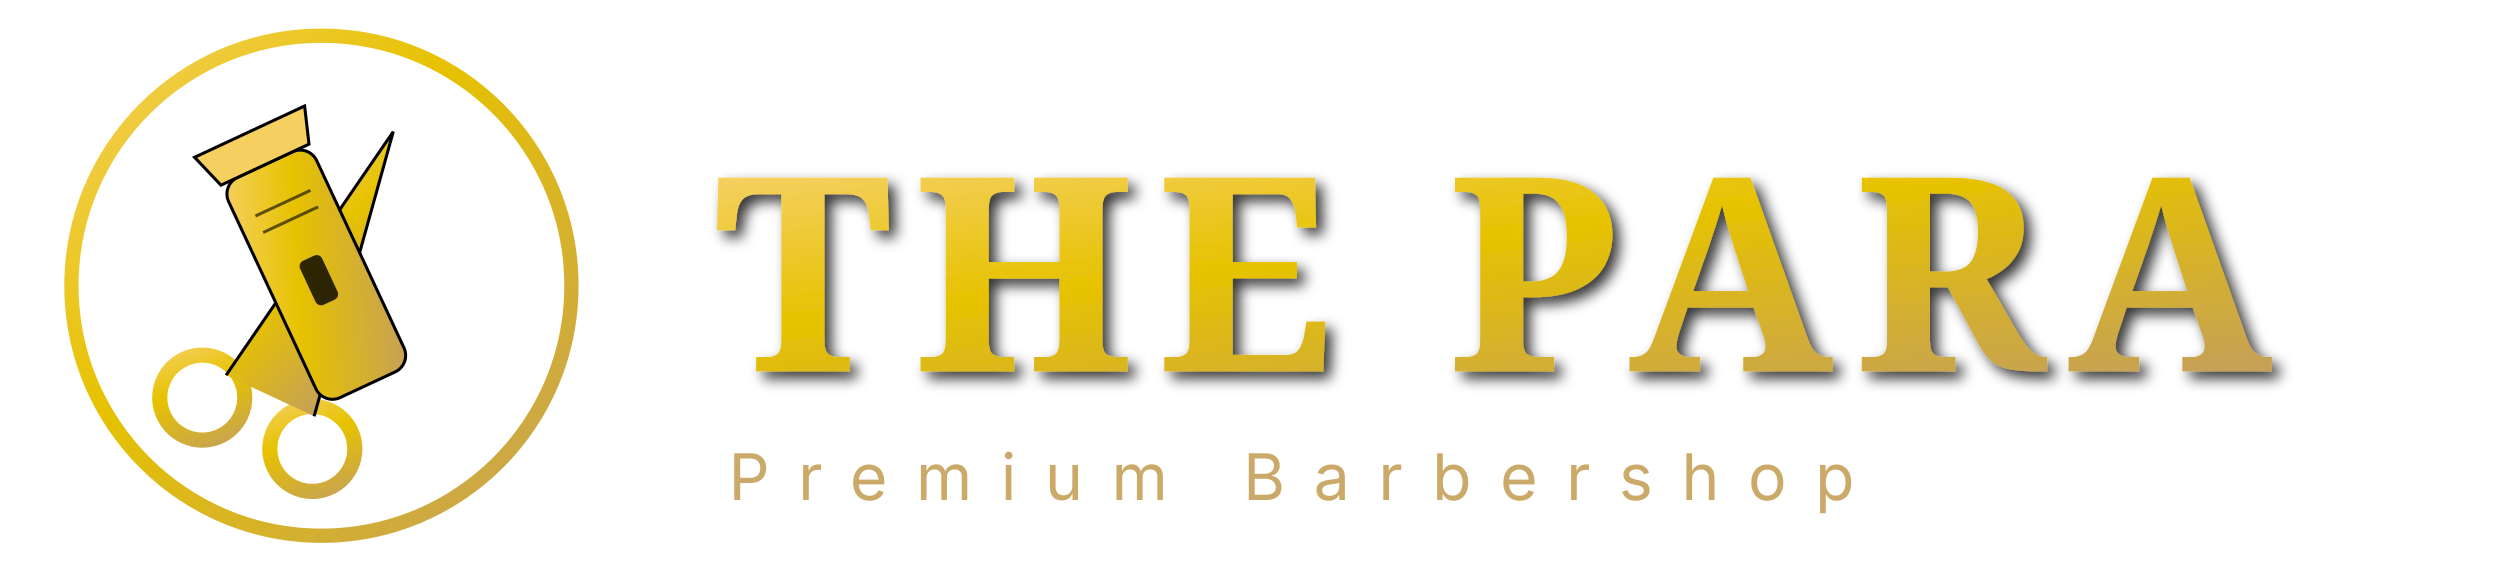
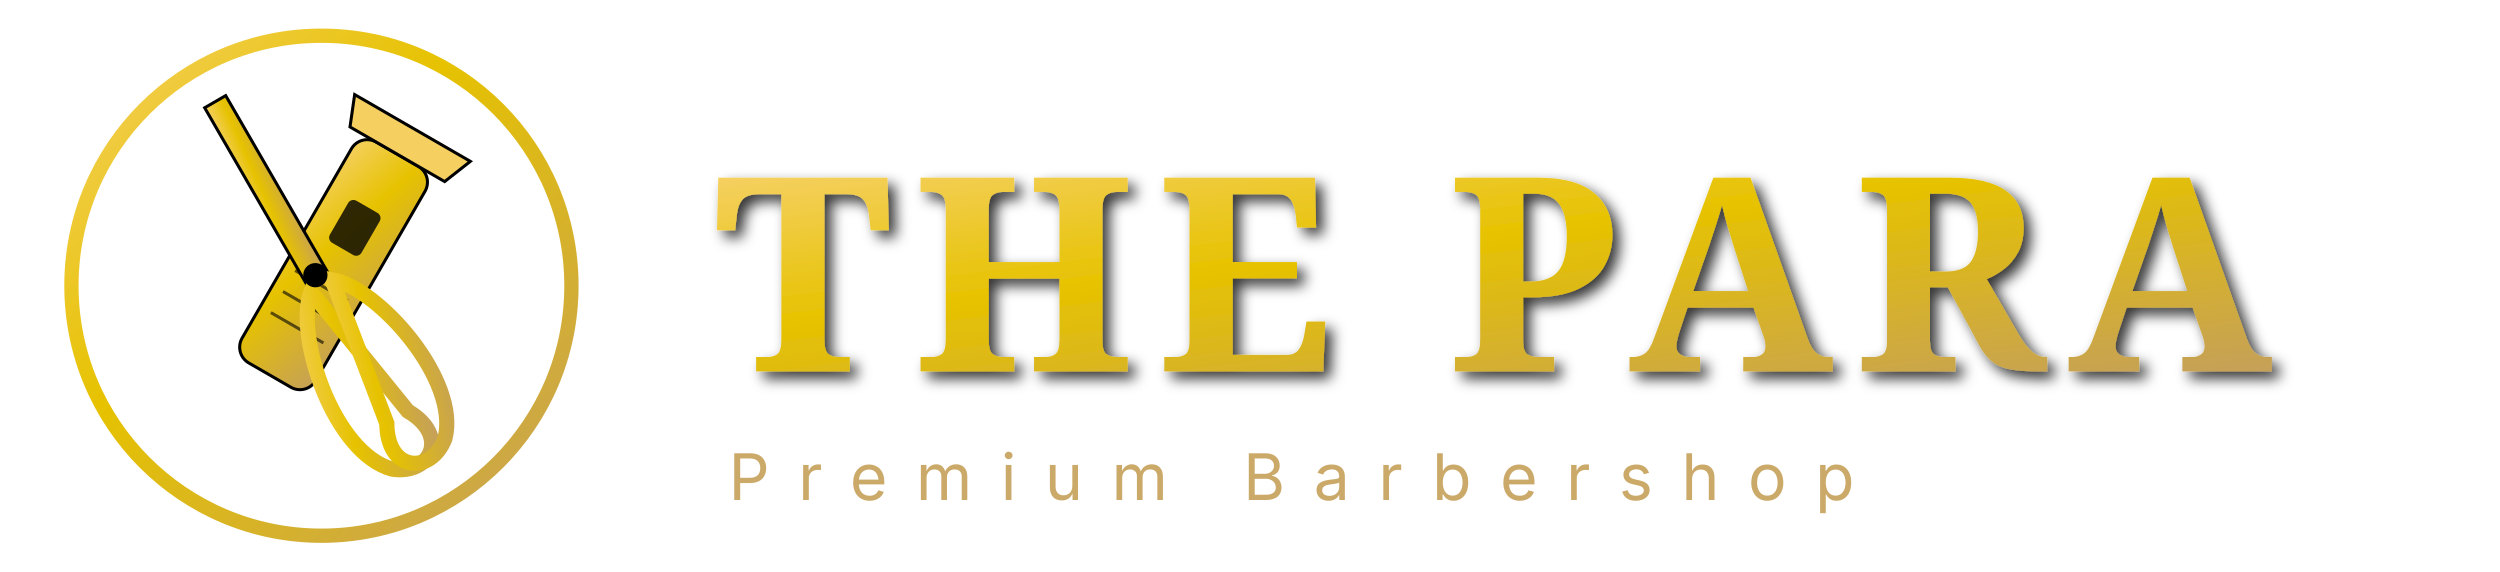
<svg xmlns="http://www.w3.org/2000/svg" viewBox="0 0 350 80">
  <defs>
    <linearGradient id="gold-grad" x1="0%" y1="0%" x2="100%" y2="100%">
      <stop offset="0%" style="stop-color:#F5D061;stop-opacity:1" />
      <stop offset="40%" style="stop-color:#E6C200;stop-opacity:1" />
      <stop offset="100%" style="stop-color:#C5A059;stop-opacity:1" />
    </linearGradient>
    <filter id="shadow" x="-20%" y="-20%" width="140%" height="140%">
      <feDropShadow dx="1" dy="1" stdDeviation="1" flood-color="black" flood-opacity="0.8" />
    </filter>
  </defs>
  <g transform="translate(45, 40)">
    <circle cx="0" cy="0" r="35" fill="none" stroke="url(#gold-grad)" stroke-width="2" />
    <g transform="scale(0.85)">
-       <g transform="rotate(25)">
-         <circle cx="-10" cy="25" r="7" stroke="url(#gold-grad)" stroke-width="2.5" fill="none" />
-         <circle cx="10" cy="25" r="7" stroke="url(#gold-grad)" stroke-width="2.5" fill="none" />
-         <path d="M-8 20 L0 -28 L8 20" fill="url(#gold-grad)" stroke="black" stroke-width="0.5" />
-         <circle cx="0" cy="0" r="1.5" fill="black" />
+       <g transform="rotate(30)">
+         <rect x="-7" y="-25" width="14" height="42" rx="3" fill="url(#gold-grad)" stroke="black" stroke-width="0.5" />
+         <path d="M-9 -25 L-11 -30 L11 -30 L9 -25 Z" fill="#F5D061" stroke="black" stroke-width="0.5" />
+         <line x1="-5" y1="0" x2="5" y2="0" stroke="black" stroke-width="0.5" opacity="0.6" />
+         <line x1="-5" y1="4" x2="5" y2="4" stroke="black" stroke-width="0.5" opacity="0.6" />
+         <line x1="-5" y1="8" x2="5" y2="8" stroke="black" stroke-width="0.5" opacity="0.6" />
+         <rect x="-3" y="-15" width="6" height="8" rx="1" fill="black" opacity="0.8" />
      </g>
-       <g transform="rotate(-25)">
-         <rect x="-8" y="-22" width="16" height="40" rx="3" fill="url(#gold-grad)" stroke="black" stroke-width="0.5" />
-         <path d="M-8 -22 L-10 -28 L10 -28 L8 -22 Z" fill="#F5D061" stroke="black" stroke-width="0.5" />
-         <line x1="-5" y1="-15" x2="5" y2="-15" stroke="black" stroke-width="0.5" opacity="0.6" />
-         <line x1="-5" y1="-12" x2="5" y2="-12" stroke="black" stroke-width="0.5" opacity="0.6" />
-         <rect x="-2" y="-5" width="4" height="8" rx="1" fill="black" opacity="0.8" />
+       <g transform="rotate(-30)">
+         <path d="M-2 0 L-2 -35 L2 -35 L2 0" fill="url(#gold-grad)" stroke="black" stroke-width="0.5" />
+         <path d="M-2 0 C -8 5, -12 25, -5 32 C 0 36, 6 32, 2 25 Z" fill="none" stroke="url(#gold-grad)" stroke-width="2.5" />
+         <path d="M2 0 C 8 5, 12 25, 5 32 C 0 36, -6 32, -2 25 Z" fill="none" stroke="url(#gold-grad)" stroke-width="2.5" />
+         <circle cx="0" cy="-2" r="2" fill="black" />
      </g>
    </g>
  </g>
  <g transform="translate(100, 52)">
    <text font-family="'Cinzel', serif" font-size="38" font-weight="700" fill="url(#gold-grad)" letter-spacing="3" filter="url(#shadow)">THE PARA</text>
    <text x="2" y="18" font-family="'Inter', sans-serif" font-size="9" fill="#C5A059" letter-spacing="4" text-transform="uppercase" opacity="0.9">Premium Barbershop</text>
  </g>
</svg>
